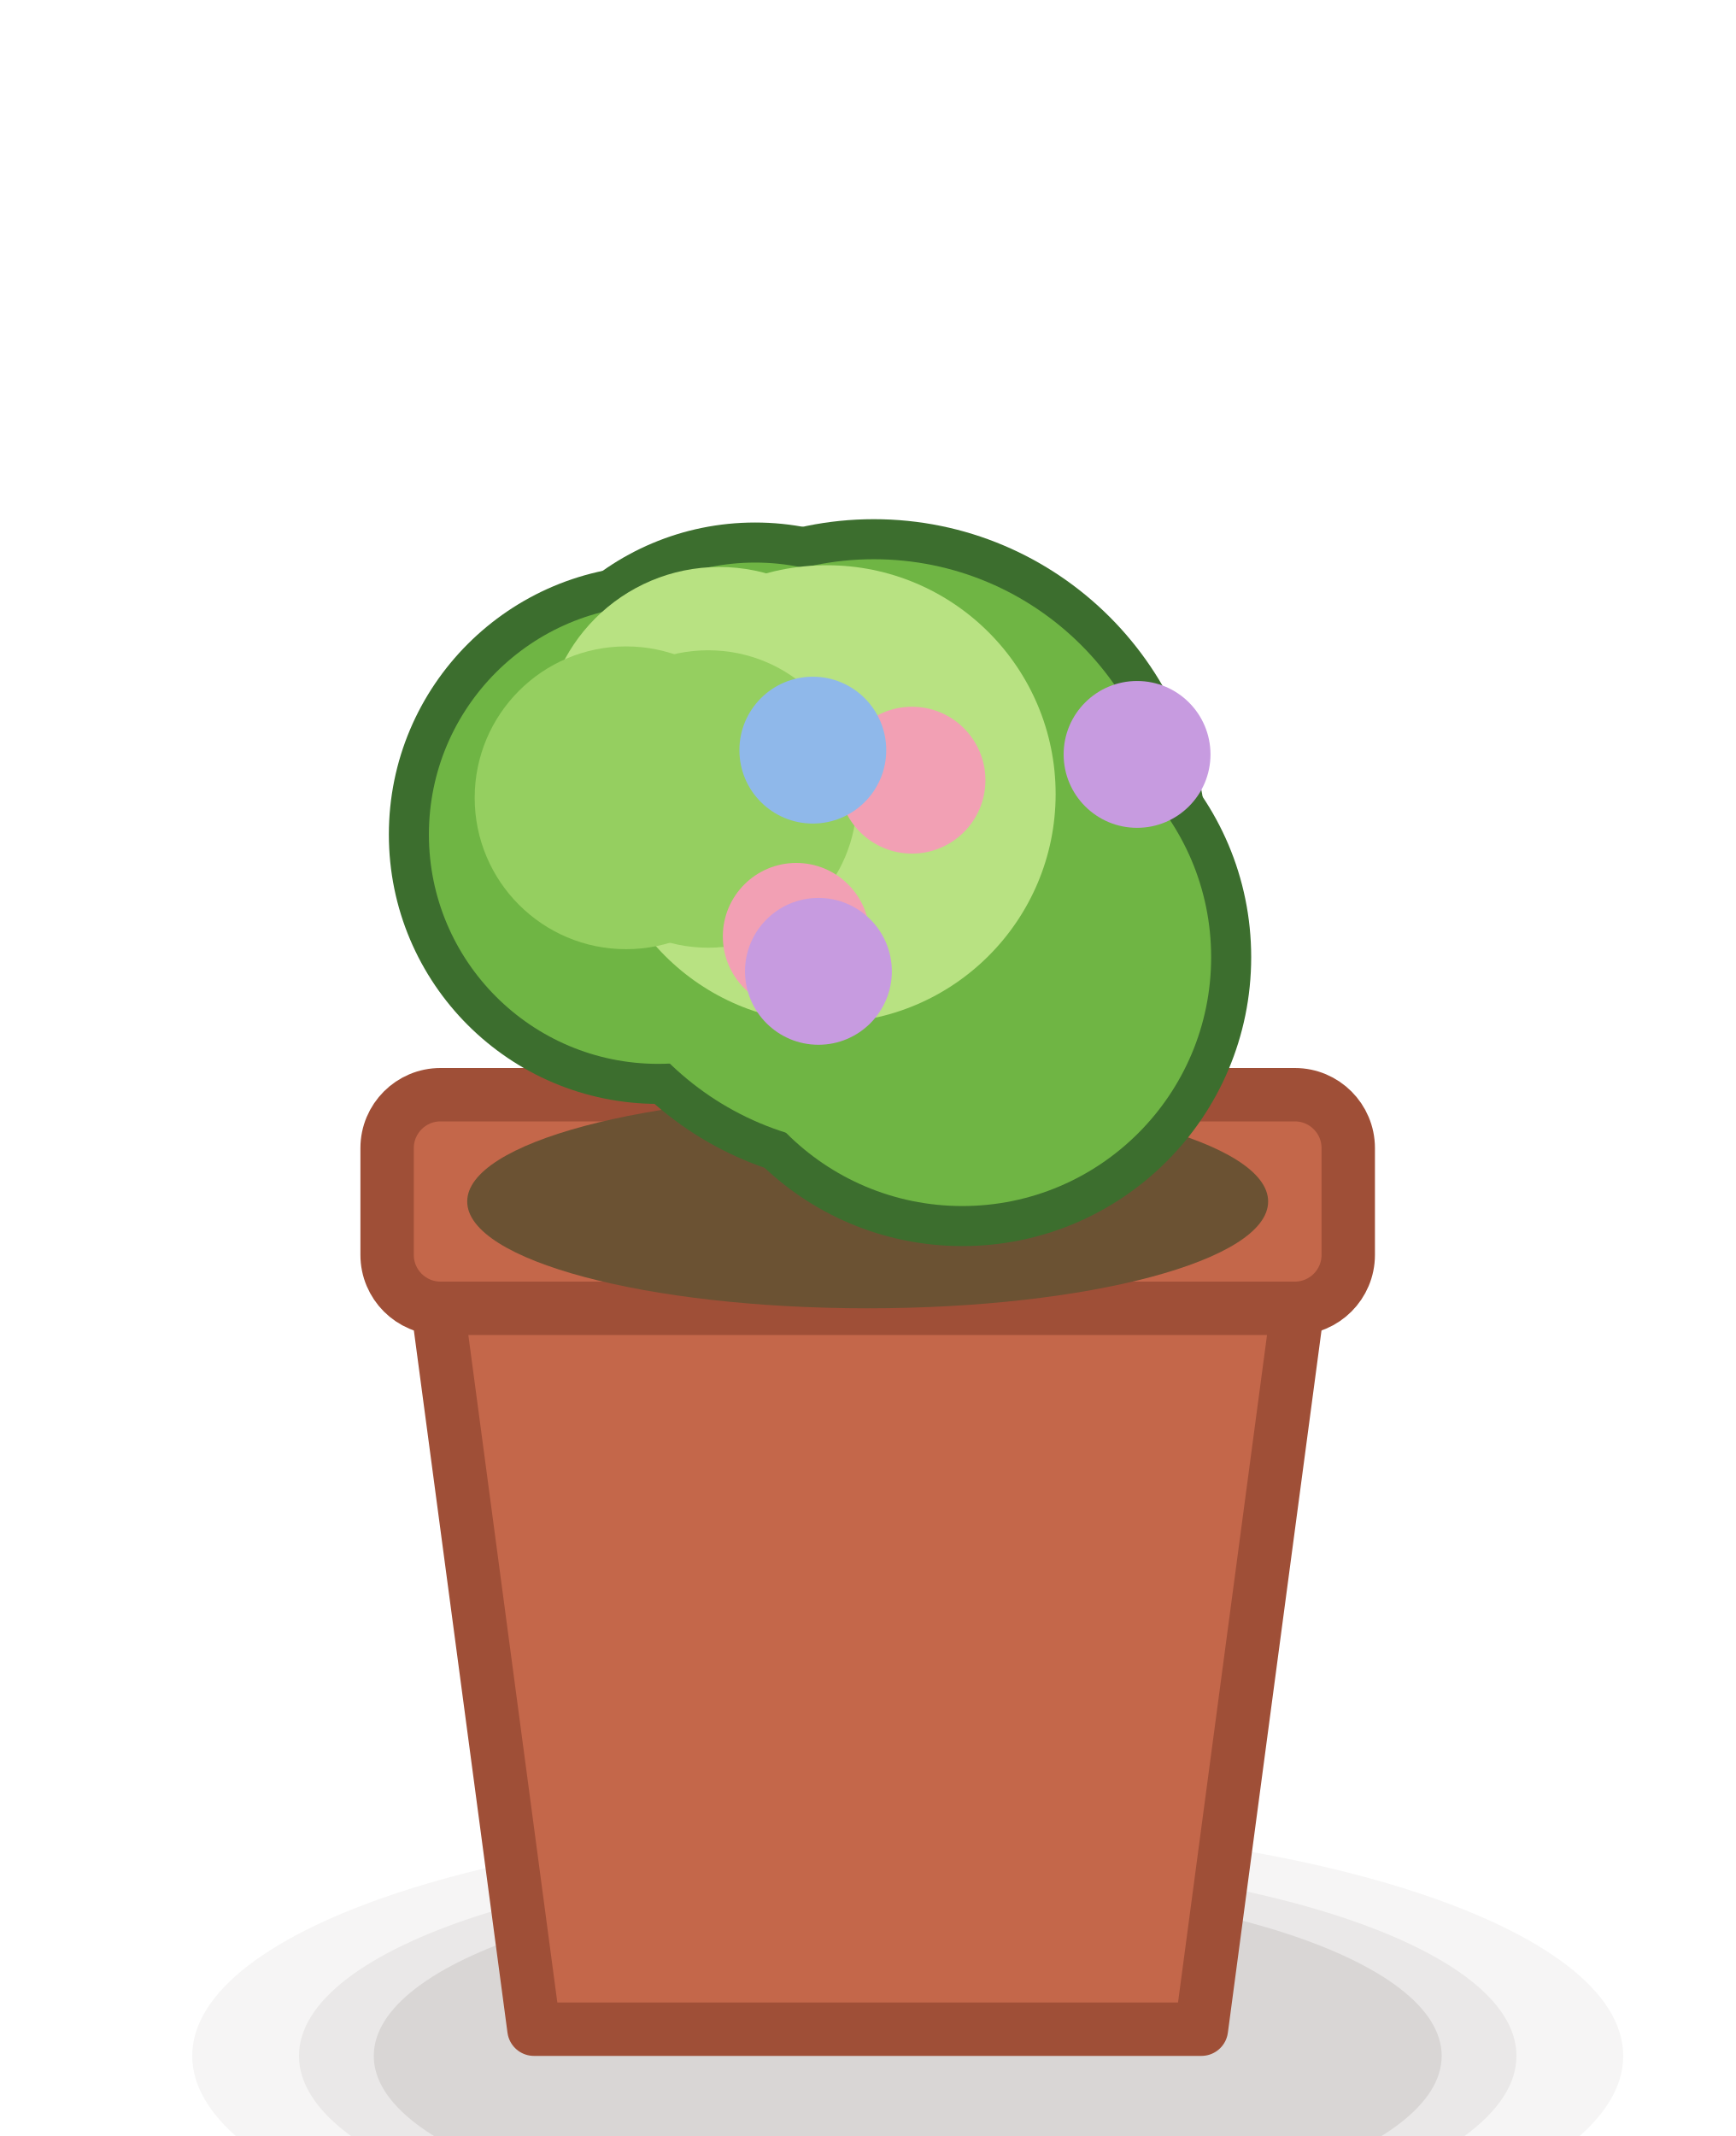
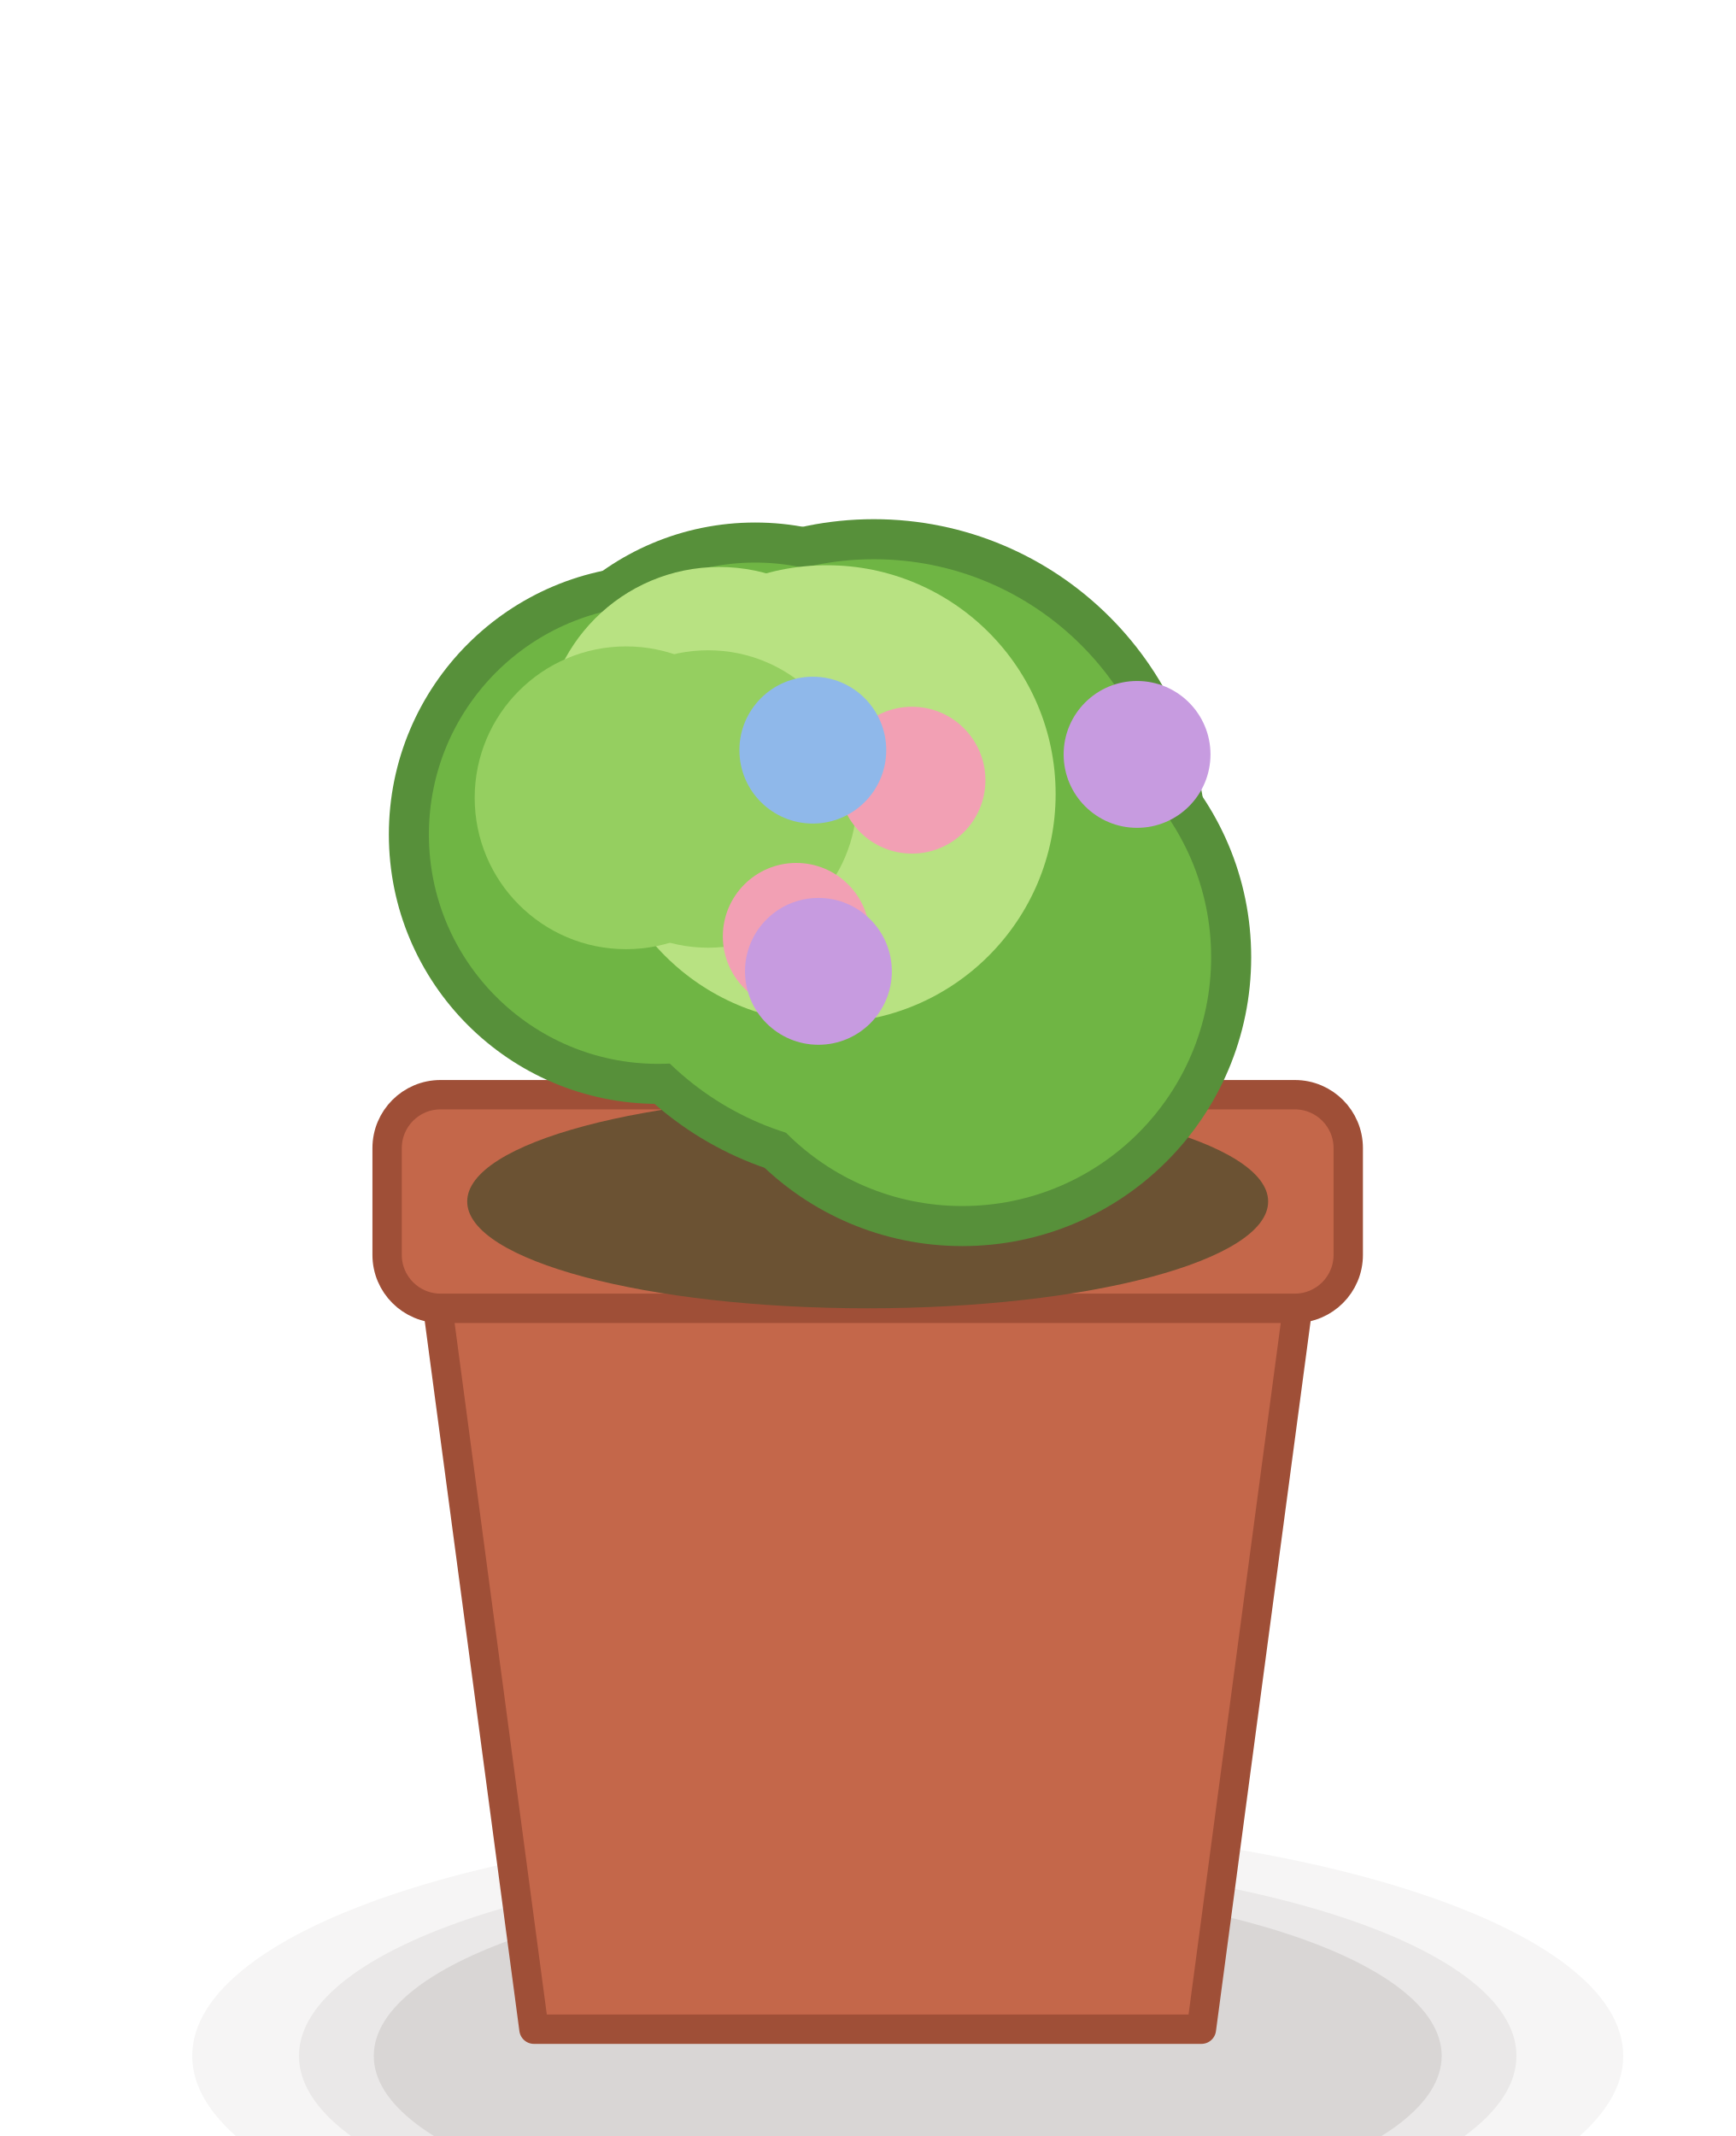
<svg xmlns="http://www.w3.org/2000/svg" width="130" height="160" viewBox="0 0 130 160">
  <ellipse cx="68" cy="154" rx="53.6" ry="17.42" fill="#3A3226" opacity="0.05" />
  <ellipse cx="68" cy="154" rx="45.6" ry="14.82" fill="#3A3226" opacity="0.07" />
  <ellipse cx="68" cy="154" rx="40" ry="13" fill="#3A3226" opacity="0.1" />
-   <path d="M 32 92 L 98 92 L 90 152 L 40 152 Z" fill="#C4674A" stroke="#9F4F37" stroke-width="4" stroke-linecap="round" stroke-linejoin="round" />
-   <rect x="29" y="82" width="72" height="16" rx="4" fill="#C4674A" stroke="#9F4F37" stroke-width="4" />
+   <path d="M 32 92 L 98 92 L 90 152 L 40 152 Z" fill="#C4674A" stroke="#9F4F37" stroke-width="2.2" stroke-linecap="round" stroke-linejoin="round" />
+   <rect x="29" y="82" width="72" height="16" rx="4" fill="#C4674A" stroke="#9F4F37" stroke-width="2.2" />
  <ellipse cx="65" cy="90" rx="30" ry="8" fill="#6B5233" />
-   <circle cx="72.09" cy="71.7" r="18.64" fill="#3C6E2E" stroke="#3C6E2E" stroke-width="6" />
-   <circle cx="65.46" cy="63.87" r="21.98" fill="#3C6E2E" stroke="#3C6E2E" stroke-width="6" />
-   <circle cx="56.57" cy="58.97" r="16.83" fill="#3C6E2E" stroke="#3C6E2E" stroke-width="6" />
-   <circle cx="55.42" cy="62.55" r="16.88" fill="#3C6E2E" stroke="#3C6E2E" stroke-width="6" />
-   <circle cx="49.31" cy="62.51" r="17.18" fill="#3C6E2E" stroke="#3C6E2E" stroke-width="6" />
+   <circle cx="72.09" cy="71.7" r="18.64" fill="#57903A" stroke="#57903A" stroke-width="6" />
+   <circle cx="65.46" cy="63.87" r="21.98" fill="#57903A" stroke="#57903A" stroke-width="6" />
+   <circle cx="56.57" cy="58.97" r="16.83" fill="#57903A" stroke="#57903A" stroke-width="6" />
+   <circle cx="55.42" cy="62.55" r="16.88" fill="#57903A" stroke="#57903A" stroke-width="6" />
+   <circle cx="49.31" cy="62.51" r="17.18" fill="#57903A" stroke="#57903A" stroke-width="6" />
  <circle cx="72.09" cy="71.7" r="18.64" fill="#6FB544" />
  <circle cx="65.46" cy="63.87" r="21.98" fill="#6FB544" />
  <circle cx="56.57" cy="58.97" r="16.83" fill="#6FB544" />
  <circle cx="55.42" cy="62.55" r="16.88" fill="#6FB544" />
  <circle cx="49.31" cy="62.51" r="17.18" fill="#6FB544" />
  <circle cx="53.88" cy="55.6" r="13.13" fill="#B8E282" />
  <circle cx="52.54" cy="53.92" r="7.74" fill="#B8E282" />
  <circle cx="61.94" cy="59.48" r="17.14" fill="#B8E282" />
  <circle cx="60.19" cy="57.28" r="10.11" fill="#B8E282" />
  <circle cx="53.05" cy="59.85" r="11.14" fill="#95CF60" />
  <circle cx="46.9" cy="59.76" r="11.34" fill="#95CF60" />
  <circle cx="68.32" cy="58.44" r="5.5" fill="#F2A0B4" />
  <circle cx="85.18" cy="56.51" r="5.5" fill="#C79BE0" />
  <circle cx="59.65" cy="70.14" r="5.5" fill="#F2A0B4" />
  <circle cx="60.89" cy="56.19" r="5.5" fill="#8FB8EA" />
  <circle cx="61.31" cy="72.76" r="5.5" fill="#C79BE0" />
</svg>
